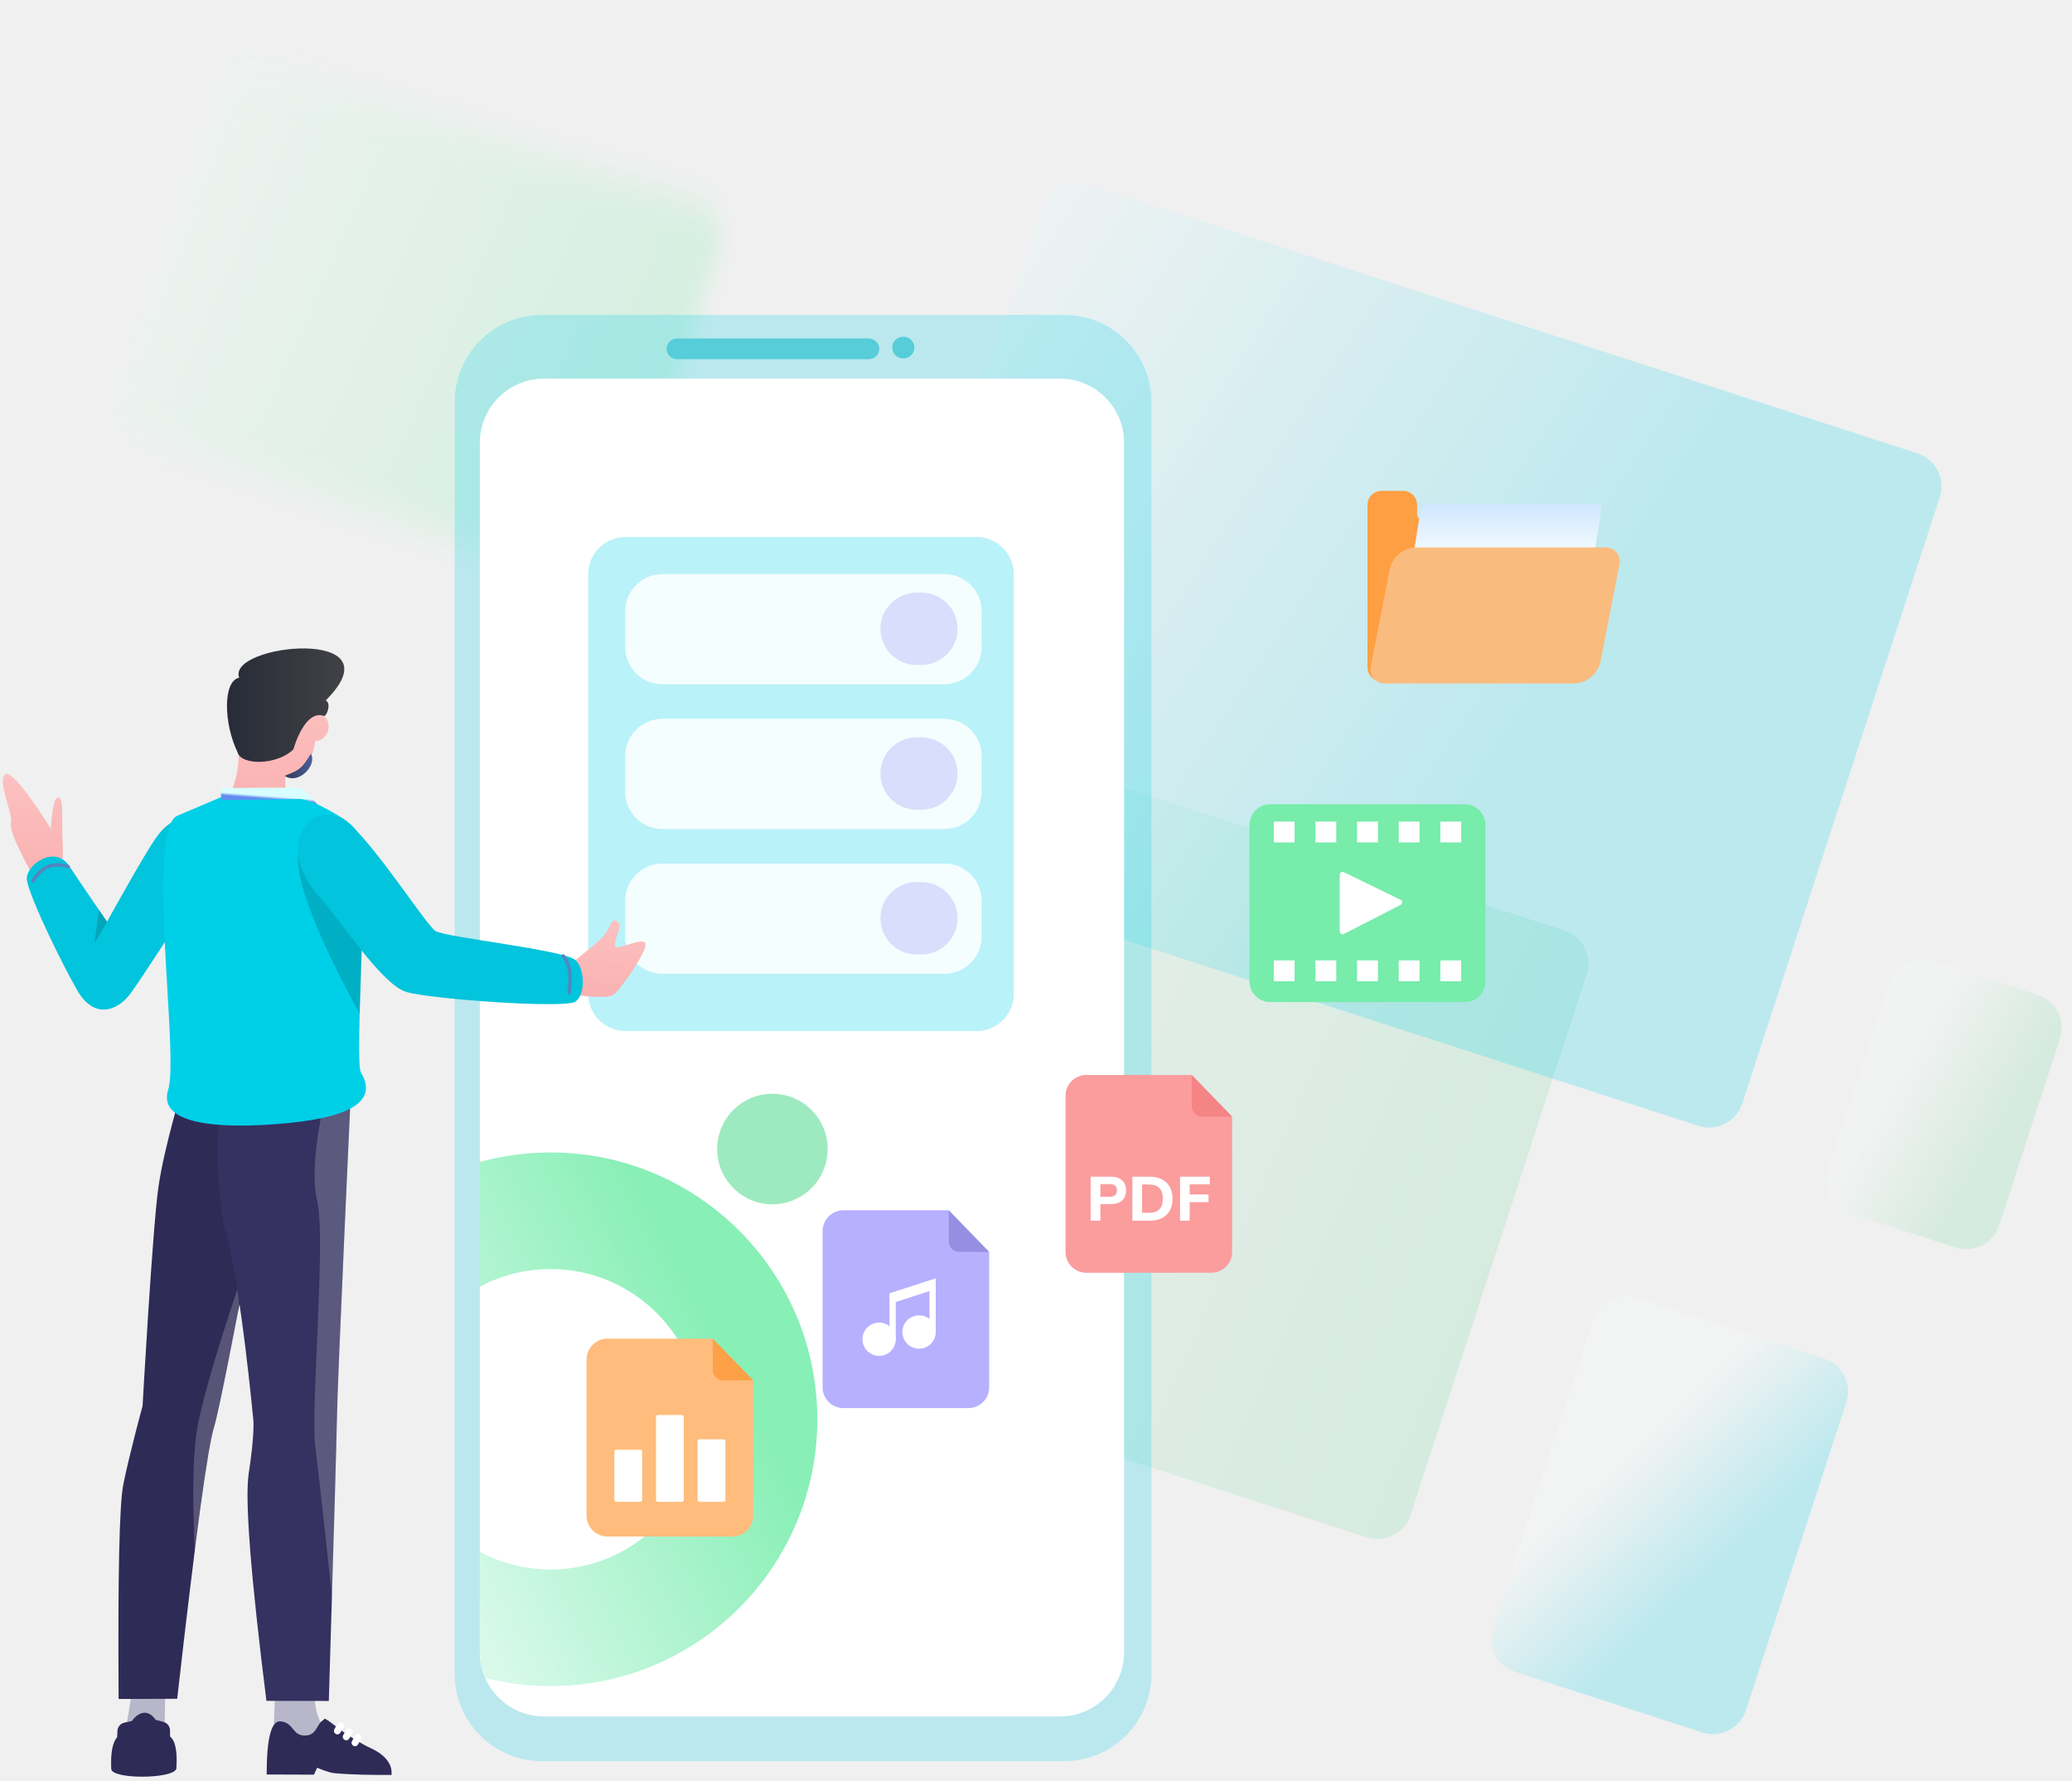
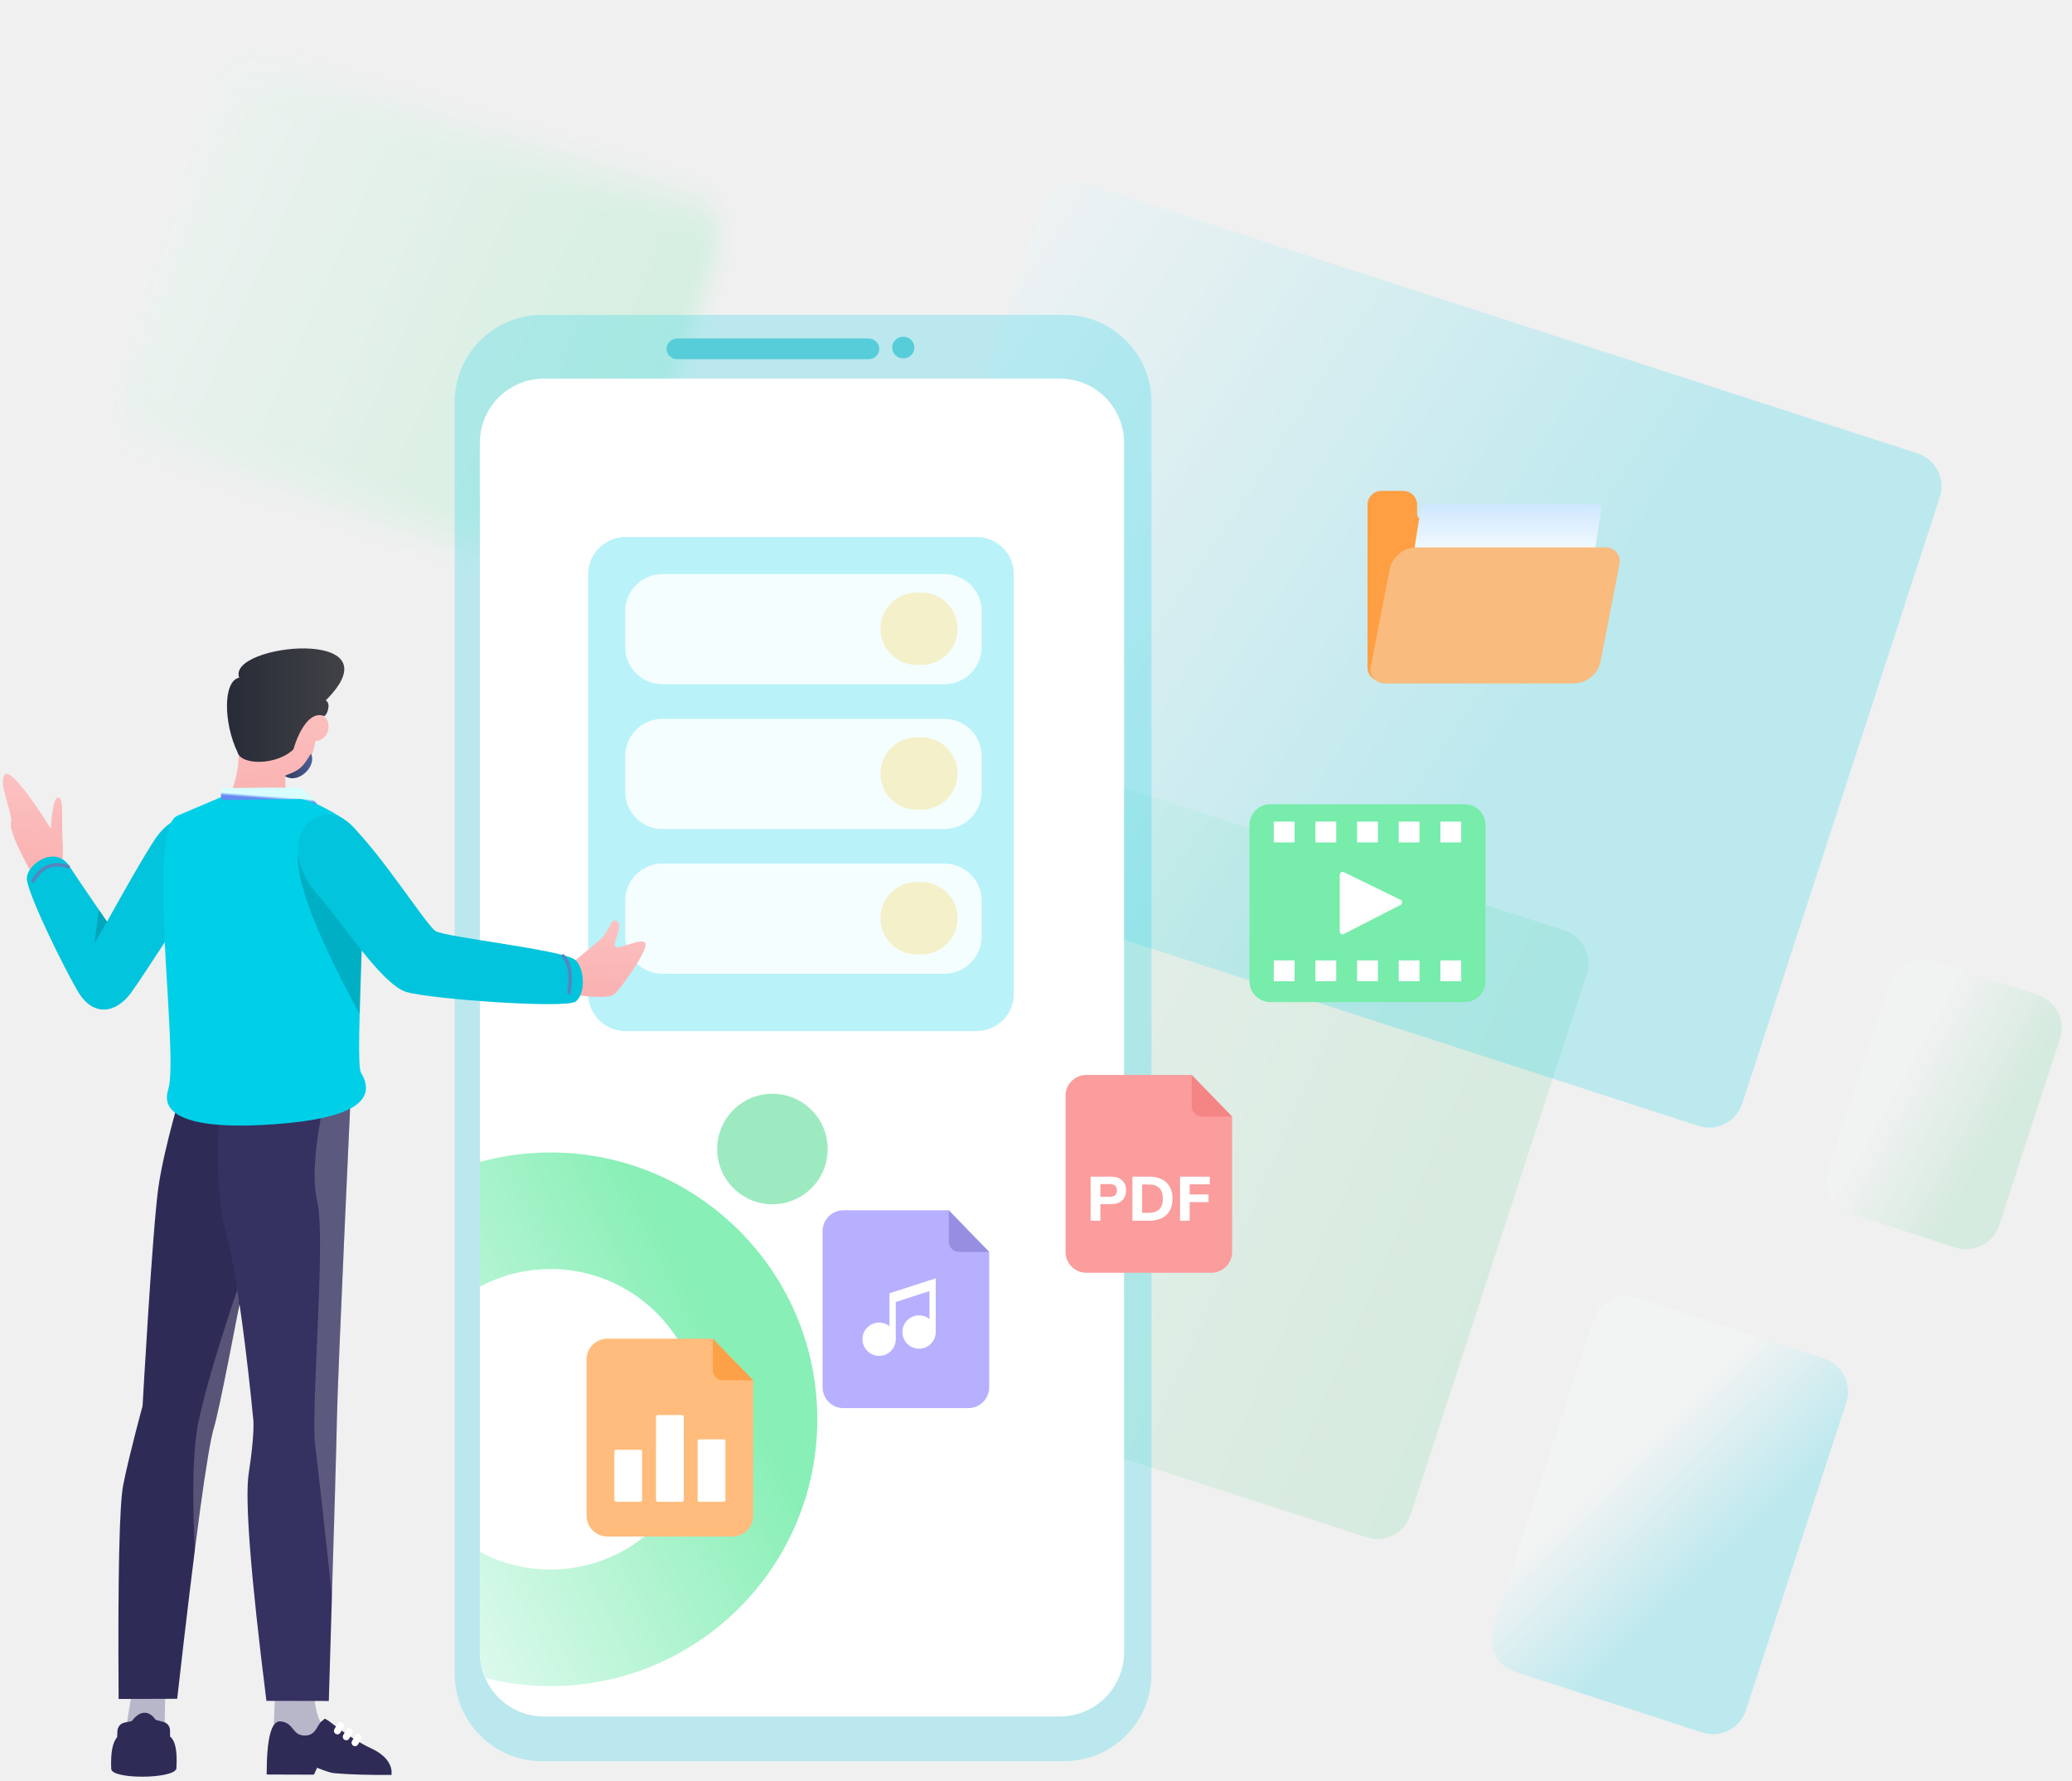
<svg xmlns="http://www.w3.org/2000/svg" xmlns:xlink="http://www.w3.org/1999/xlink" width="597px" height="513px" viewBox="0 0 597 513" version="1.1">
  <defs>
    <linearGradient x1="-27.329%" y1="60.468%" x2="100%" y2="70.075%" id="linearGradient-1">
      <stop stop-color="#FAFEFF" offset="0%" />
      <stop stop-color="#28C76F" offset="100%" />
    </linearGradient>
    <linearGradient x1="-16.145%" y1="50%" x2="63.611%" y2="66.341%" id="linearGradient-2">
      <stop stop-color="#FAFEFF" offset="0%" />
      <stop stop-color="#00CFE8" offset="100%" />
    </linearGradient>
    <linearGradient x1="-27.329%" y1="60.412%" x2="100%" y2="69.966%" id="linearGradient-3">
      <stop stop-color="#FAFEFF" offset="0%" />
      <stop stop-color="#77ECAB" offset="100%" />
    </linearGradient>
    <filter x="-7.9%" y="-10.6%" width="115.8%" height="121.1%" filterUnits="objectBoundingBox" id="filter-4">
      <feGaussianBlur stdDeviation="4" in="SourceGraphic" />
    </filter>
    <linearGradient x1="19.659%" y1="50%" x2="56.243%" y2="79.076%" id="linearGradient-5">
      <stop stop-color="#FAFEFF" offset="0%" />
      <stop stop-color="#00CFE8" offset="100%" />
    </linearGradient>
    <linearGradient x1="14.541%" y1="68.571%" x2="72.927%" y2="85.614%" id="linearGradient-6">
      <stop stop-color="#FAFEFF" offset="0%" />
      <stop stop-color="#28C76F" offset="100%" />
    </linearGradient>
    <path d="M18.522,0 L167.098,0 C177.327,-1.64974968e-14 185.62,8.293 185.62,18.522 L185.62,366.983 C185.62,377.212 177.327,385.505 167.098,385.505 L18.522,385.505 C8.293,385.505 5.42620445e-14,377.212 5.65620158e-14,366.983 L5.65620158e-14,18.522 C5.88619871e-14,8.293 8.293,-1.67360005e-15 18.522,0 Z" id="path-7" />
    <linearGradient x1="0.018%" y1="76.568%" x2="81.727%" y2="34.516%" id="linearGradient-9">
      <stop stop-color="#F8FDFF" offset="0%" />
      <stop stop-color="#88EFB6" offset="100%" />
    </linearGradient>
    <linearGradient x1="62.11%" y1="31.381%" x2="62.11%" y2="-27.478%" id="linearGradient-10">
      <stop stop-color="#F8FDFF" offset="0%" />
      <stop stop-color="#AAD4FF" offset="100%" />
    </linearGradient>
    <linearGradient x1="44.165%" y1="-28.186%" x2="50%" y2="91.05%" id="linearGradient-11">
      <stop stop-color="#FDC6C6" offset="0%" />
      <stop stop-color="#FAB2B2" offset="100%" />
    </linearGradient>
    <linearGradient x1="91.808%" y1="88.138%" x2="-20.059%" y2="88.138%" id="linearGradient-12">
      <stop stop-color="#3F4044" offset="0%" />
      <stop stop-color="#222735" offset="100%" />
    </linearGradient>
    <linearGradient x1="-18.144%" y1="57.498%" x2="171.028%" y2="78.712%" id="linearGradient-13">
      <stop stop-color="#4D63A0" offset="0%" />
      <stop stop-color="#222735" offset="100%" />
    </linearGradient>
    <linearGradient x1="47.464%" y1="-28.186%" x2="50%" y2="91.05%" id="linearGradient-14">
      <stop stop-color="#FDC6C6" offset="0%" />
      <stop stop-color="#FAB2B2" offset="100%" />
    </linearGradient>
    <linearGradient x1="62.492%" y1="44.072%" x2="69.153%" y2="58.936%" id="linearGradient-15">
      <stop stop-color="#D7FFFF" offset="0%" />
      <stop stop-color="#648BF0" offset="100%" />
    </linearGradient>
    <linearGradient x1="42.314%" y1="-27.819%" x2="50%" y2="90.858%" id="linearGradient-16">
      <stop stop-color="#FDC6C6" offset="0%" />
      <stop stop-color="#FAB2B2" offset="100%" />
    </linearGradient>
  </defs>
  <g id="📝-Pages-New" stroke="none" stroke-width="1" fill="none" fill-rule="evenodd">
    <g id="Under-Maintenance" transform="translate(-422, -285)">
      <g id="Illustration" transform="translate(422, 300)">
        <g id="Shape" transform="translate(31, 0)">
          <path d="M171.745,213.977 L396.818,213.805 C402.341,213.801 406.821,218.275 406.826,223.798 C406.826,223.803 406.826,223.808 406.826,223.813 L406.7,387.728 C406.696,393.245 402.225,397.716 396.708,397.721 L171.635,397.893 C166.112,397.897 161.631,393.423 161.627,387.9 C161.627,387.895 161.627,387.89 161.627,387.885 L161.753,223.97 C161.757,218.453 166.228,213.981 171.745,213.977 Z" id="Rectangle" fill="url(#linearGradient-1)" opacity="0.129" transform="translate(284.2264, 305.849) rotate(18) translate(-284.2264, -305.849) " />
          <path d="M244.167,71.88 L496.139,71.688 C501.662,71.684 506.142,76.157 506.146,81.68 C506.146,81.685 506.146,81.69 506.146,81.696 L506.006,265.494 C506.001,271.011 501.53,275.482 496.013,275.486 L244.042,275.678 C238.519,275.683 234.039,271.209 234.034,265.686 C234.034,265.681 234.034,265.676 234.034,265.671 L234.175,81.873 C234.179,76.356 238.651,71.885 244.167,71.88 Z" id="Rectangle" fill="url(#linearGradient-2)" opacity="0.216" transform="translate(370.0903, 173.6832) rotate(18) translate(-370.0903, -173.6832) " />
          <path d="M23.998,20.908 L155.425,20.807 C160.948,20.803 165.428,25.277 165.432,30.8 C165.432,30.805 165.432,30.81 165.432,30.815 L165.361,124.147 C165.357,129.664 160.885,134.135 155.369,134.139 L23.941,134.239 C18.419,134.244 13.938,129.77 13.934,124.247 C13.934,124.242 13.934,124.237 13.934,124.232 L14.005,30.9 C14.009,25.383 18.481,20.912 23.998,20.908 Z" id="Rectangle" fill="url(#linearGradient-3)" opacity="0.227" filter="url(#filter-4)" transform="translate(89.6831, 77.52342) rotate(18) translate(-89.6831, -77.52342) " />
          <path d="M421.71,364.921 L478.42,364.878 C483.943,364.874 488.423,369.347 488.428,374.87 C488.428,374.875 488.428,374.88 488.428,374.886 L488.356,468.217 C488.352,473.734 483.881,478.205 478.364,478.21 L421.654,478.253 C416.131,478.257 411.651,473.783 411.646,468.26 C411.646,468.255 411.646,468.25 411.646,468.245 L411.718,374.914 C411.722,369.397 416.193,364.925 421.71,364.921 Z" id="Rectangle" fill="url(#linearGradient-5)" opacity="0.216" transform="translate(450.0369, 421.5654) rotate(18) translate(-450.0369, -421.5654) " />
          <path d="M513.264,264.906 L545.068,264.881 C550.59,264.877 555.071,269.351 555.075,274.874 C555.075,274.879 555.075,274.884 555.075,274.889 L555.032,331.437 C555.028,336.954 550.556,341.426 545.04,341.43 L513.236,341.454 C507.713,341.458 503.232,336.985 503.228,331.462 C503.228,331.457 503.228,331.452 503.228,331.446 L503.271,274.898 C503.275,269.381 507.747,264.91 513.264,264.906 Z" id="Rectangle" fill="url(#linearGradient-6)" opacity="0.129" transform="translate(529.1516, 303.1677) rotate(18) translate(-529.1516, -303.1677) " />
        </g>
        <g id="Cloud-Storage" transform="translate(0, 76)">
          <g id="Phone1" transform="translate(131.0107, -0.2657)">
            <path d="M25.137,0 L175.622,0 C189.504,-6.10293932e-15 200.759,11.254 200.759,25.137 L200.759,391.594 C200.759,405.477 189.504,416.731 175.622,416.731 L25.137,416.731 C11.254,416.731 3.15183647e-14,405.477 -2.82810079e-14,391.594 L-2.82810079e-14,25.137 C-3.3533872e-14,11.254 11.254,-1.00248804e-15 25.137,0 Z" id="Rectangle" fill-opacity="0.225" fill="#00CFE8" />
            <g id="Group-52" transform="translate(7.240478, 18.34999)">
              <mask id="mask-8" fill="white">
                <use xlink:href="#path-7" />
              </mask>
              <use id="Rectangle" fill="#FFFFFF" xlink:href="#path-7" />
              <ellipse id="Oval" fill-opacity="0.642" fill="#68DE9E" mask="url(#mask-8)" cx="84.304" cy="221.997" rx="15.921" ry="15.924" />
              <path d="M20.372,222.992 C62.825,222.992 97.24,257.413 97.24,299.874 C97.24,342.334 62.825,376.755 20.372,376.755 C-22.081,376.755 -56.495,342.334 -56.495,299.874 C-56.495,257.413 -22.081,222.992 20.372,222.992 Z M20.372,256.581 C-3.533,256.581 -22.913,275.964 -22.913,299.874 C-22.913,323.783 -3.533,343.166 20.372,343.166 C44.278,343.166 63.657,323.783 63.657,299.874 C63.657,275.964 44.278,256.581 20.372,256.581 Z" id="Oval" fill="url(#linearGradient-9)" mask="url(#mask-8)" />
            </g>
            <path d="M119.222,6.798 C120.939,6.798 122.331,8.135 122.331,9.784 C122.331,11.396 121,12.71 119.336,12.767 L119.222,12.769 L64.159,12.769 C62.442,12.769 61.05,11.433 61.05,9.784 C61.05,8.171 62.381,6.858 64.045,6.8 L64.159,6.798 L119.222,6.798 Z" id="Path" fill="#56CDD9" fill-rule="nonzero" />
            <path d="M129.335,6.3 C131.053,6.3 132.445,7.693 132.445,9.41 C132.445,11.09 131.114,12.459 129.449,12.519 L129.335,12.521 L129.172,12.521 C127.455,12.521 126.063,11.128 126.063,9.41 C126.063,7.731 127.394,6.362 129.058,6.302 L129.172,6.3 L129.335,6.3 Z" id="Path" fill="#56CDD9" fill-rule="nonzero" />
          </g>
          <g id="Group-28" transform="translate(307.0107, 218.7343)">
            <path d="M6,0 L36.364,0 L36.364,0 L48,12 L48,51 C48,54.314 45.314,57 42,57 L6,57 C2.686,57 4.05812251e-16,54.314 0,51 L0,6 C-4.05812251e-16,2.686 2.686,6.08718376e-16 6,0 Z" id="Rectangle" fill="#FB9C9D" />
            <path d="M10.041,42 L10.041,37.23 L13.065,37.23 C14.445,37.23 15.519,36.882 16.287,36.186 C17.055,35.49 17.439,34.518 17.439,33.27 C17.439,32.022 17.055,31.05 16.287,30.354 C15.519,29.658 14.445,29.31 13.065,29.31 L13.065,29.31 L7.233,29.31 L7.233,42 L10.041,42 Z M12.705,35.106 L10.041,35.106 L10.041,31.452 L12.705,31.452 C13.413,31.452 13.941,31.602 14.289,31.902 C14.637,32.202 14.811,32.664 14.811,33.288 C14.811,34.5 14.109,35.106 12.705,35.106 L12.705,35.106 Z M24.189,42 C25.581,42 26.775,41.748 27.771,41.244 C28.767,40.74 29.526,40.011 30.048,39.057 C30.57,38.103 30.831,36.966 30.831,35.646 C30.831,34.326 30.567,33.192 30.039,32.244 C29.511,31.296 28.749,30.57 27.753,30.066 C26.757,29.562 25.569,29.31 24.189,29.31 L24.189,29.31 L19.257,29.31 L19.257,42 L24.189,42 Z M23.991,39.732 L22.065,39.732 L22.065,31.578 L23.991,31.578 C26.691,31.578 28.041,32.934 28.041,35.646 C28.041,38.37 26.691,39.732 23.991,39.732 L23.991,39.732 Z M35.763,42 L35.763,36.654 L41.199,36.654 L41.199,34.44 L35.763,34.44 L35.763,31.524 L41.559,31.524 L41.559,29.31 L32.991,29.31 L32.991,42 L35.763,42 Z" id="PDF" fill="#FFFFFF" />
            <path d="M48,12 L39.364,12 C37.707,12 36.364,10.657 36.364,9 L36.364,0 L36.364,0 L48,12 Z" id="Path" fill="#EA5455" fill-rule="nonzero" opacity="0.34" />
          </g>
          <g id="Group-28" transform="translate(169.0107, 294.7343)">
            <path d="M6,0 L36.364,0 L36.364,0 L48,12 L48,51 C48,54.314 45.314,57 42,57 L6,57 C2.686,57 4.05812251e-16,54.314 0,51 L0,6 C-4.05812251e-16,2.686 2.686,6.08718376e-16 6,0 Z" id="Rectangle" fill="#FFBC7C" />
            <path d="M8.5,32 L15.5,32 C15.776,32 16,32.224 16,32.5 L16,46.5 C16,46.776 15.776,47 15.5,47 L8.5,47 C8.224,47 8,46.776 8,46.5 L8,32.5 C8,32.224 8.224,32 8.5,32 Z" id="Rectangle" fill="#FFFFFF" />
            <path d="M20.5,22 L27.5,22 C27.776,22 28,22.224 28,22.5 L28,46.5 C28,46.776 27.776,47 27.5,47 L20.5,47 C20.224,47 20,46.776 20,46.5 L20,22.5 C20,22.224 20.224,22 20.5,22 Z" id="Rectangle" fill="#FFFFFF" />
            <path d="M32.5,29 L39.5,29 C39.776,29 40,29.224 40,29.5 L40,46.5 C40,46.776 39.776,47 39.5,47 L32.5,47 C32.224,47 32,46.776 32,46.5 L32,29.5 C32,29.224 32.224,29 32.5,29 Z" id="Rectangle" fill="#FFFFFF" />
            <path d="M48,12 L39.364,12 C37.707,12 36.364,10.657 36.364,9 L36.364,0 L36.364,0 L48,12 Z" id="Path" fill="#FC9735" fill-rule="nonzero" opacity="0.733" />
          </g>
          <g id="Group-28" transform="translate(237.0107, 257.7343)">
            <path d="M6,0 L36.364,0 L36.364,0 L48,12 L48,51 C48,54.314 45.314,57 42,57 L6,57 C2.686,57 4.05812251e-16,54.314 0,51 L0,6 C-4.05812251e-16,2.686 2.686,6.08718376e-16 6,0 Z" id="Rectangle" fill="#B7B0FF" />
            <g id="Group-31" transform="translate(11, 19)" fill="#FFFFFF">
              <path d="M5.291,22.95 C7.942,22.95 10.091,20.801 10.091,18.15 C10.091,15.499 7.942,13.35 5.291,13.35 C2.64,13.35 0.491,15.499 0.491,18.15 C0.491,20.801 2.64,22.95 5.291,22.95 Z" id="Oval" />
              <path d="M16.8,20.878 C19.451,20.878 21.6,18.729 21.6,16.078 C21.6,13.427 19.451,11.278 16.8,11.278 C14.149,11.278 12,13.427 12,16.078 C12,18.729 14.149,20.878 16.8,20.878 Z" id="Oval" />
              <polygon id="Path" points="21.6 0.604 21.6 15.717 19.8 15.717 19.799 4.278 10.077 7.429 10.077 18.006 8.277 18.006 8.278 4.921" />
            </g>
            <path d="M48,12 L39.364,12 C37.707,12 36.364,10.657 36.364,9 L36.364,0 L36.364,0 L48,12 Z" id="Path" fill="#564EA6" fill-rule="nonzero" opacity="0.34" />
          </g>
          <g id="Group-73" transform="translate(231.0107, 135.2343) scale(-1, 1) translate(-231.0107, -135.2343) translate(169.0107, 63.7343)">
            <path d="M11.641,0 L112.796,0 C118.734,-1.09082333e-15 123.548,4.814 123.548,10.752 L123.548,131.612 C123.548,137.551 118.734,142.364 112.796,142.364 L11.641,142.364 C5.703,142.364 0.889,137.551 0.889,131.612 L0.889,10.752 C0.889,4.814 5.703,2.86718017e-15 11.641,0 Z" id="Rectangle" fill="#00CFE8" opacity="0.273" />
            <path d="M20.918,10.677 L102.13,10.677 C108.068,10.677 112.882,15.491 112.882,21.429 L112.882,31.679 C112.882,37.617 108.068,42.431 102.13,42.431 L20.918,42.431 C14.98,42.431 10.166,37.617 10.166,31.679 L10.166,21.429 C10.166,15.491 14.98,10.677 20.918,10.677 Z" id="Rectangle" fill="#F4FEFF" />
-             <path d="M27.537,16.016 L28.904,16.016 C34.662,16.016 39.331,20.684 39.331,26.443 C39.331,32.202 34.662,36.87 28.904,36.87 L27.537,36.87 C21.778,36.87 17.11,32.202 17.11,26.443 C17.11,20.684 21.778,16.016 27.537,16.016 Z" id="Rectangle" fill-opacity="0.21" fill="#7367F0" />
+             <path d="M27.537,16.016 L28.904,16.016 C34.662,16.016 39.331,20.684 39.331,26.443 C39.331,32.202 34.662,36.87 28.904,36.87 L27.537,36.87 C21.778,36.87 17.11,32.202 17.11,26.443 C17.11,20.684 21.778,16.016 27.537,16.016 Z" id="Rectangle" fill-opacity="0.21" fill="#f5bc04" />
            <path d="M20.918,52.386 L102.13,52.386 C108.068,52.386 112.882,57.2 112.882,63.138 L112.882,73.388 C112.882,79.326 108.068,84.14 102.13,84.14 L20.918,84.14 C14.98,84.14 10.166,79.326 10.166,73.388 L10.166,63.138 C10.166,57.2 14.98,52.386 20.918,52.386 Z" id="Rectangle" fill="#F4FEFF" />
-             <path d="M27.537,57.724 L28.904,57.724 C34.662,57.724 39.331,62.393 39.331,68.151 C39.331,73.91 34.662,78.579 28.904,78.579 L27.537,78.579 C21.778,78.579 17.11,73.91 17.11,68.151 C17.11,62.393 21.778,57.724 27.537,57.724 Z" id="Rectangle" fill-opacity="0.21" fill="#7367F0" />
+             <path d="M27.537,57.724 L28.904,57.724 C34.662,57.724 39.331,62.393 39.331,68.151 C39.331,73.91 34.662,78.579 28.904,78.579 L27.537,78.579 C21.778,78.579 17.11,73.91 17.11,68.151 C17.11,62.393 21.778,57.724 27.537,57.724 Z" id="Rectangle" fill-opacity="0.21" fill="#f5bc04" />
            <path d="M20.918,94.094 L102.13,94.094 C108.068,94.094 112.882,98.908 112.882,104.846 L112.882,115.096 C112.882,121.034 108.068,125.848 102.13,125.848 L20.918,125.848 C14.98,125.848 10.166,121.034 10.166,115.096 L10.166,104.846 C10.166,98.908 14.98,94.094 20.918,94.094 Z" id="Rectangle" fill="#F4FEFF" />
-             <path d="M27.537,99.433 L28.904,99.433 C34.662,99.433 39.331,104.101 39.331,109.86 C39.331,115.618 34.662,120.287 28.904,120.287 L27.537,120.287 C21.778,120.287 17.11,115.618 17.11,109.86 C17.11,104.101 21.778,99.433 27.537,99.433 Z" id="Rectangle" fill-opacity="0.21" fill="#7367F0" />
+             <path d="M27.537,99.433 L28.904,99.433 C34.662,99.433 39.331,104.101 39.331,109.86 C39.331,115.618 34.662,120.287 28.904,120.287 L27.537,120.287 C21.778,120.287 17.11,115.618 17.11,109.86 C17.11,104.101 21.778,99.433 27.537,99.433 Z" id="Rectangle" fill-opacity="0.21" fill="#f5bc04" />
          </g>
          <g id="Group-37" transform="translate(394.0107, 49.7343)">
            <path d="M4,0.706 L10.295,0.706 C12.505,0.706 14.295,2.496 14.295,4.706 L14.295,7.54 C14.295,8.213 14.841,8.759 15.515,8.759 L60.926,8.759 C63.136,8.759 64.926,10.55 64.926,12.759 L64.926,51.573 C64.926,53.782 63.136,55.573 60.926,55.573 L4,55.573 C1.791,55.573 -2.83808297e-15,53.782 0,51.573 L0,4.706 C-2.705415e-16,2.496 1.791,0.706 4,0.706 Z" id="Rectangle" fill="#FF9F43" />
            <path d="M16.607,4.516 L66.201,4.516 C66.875,4.516 67.421,5.062 67.421,5.735 C67.421,5.799 67.416,5.864 67.405,5.927 L59.954,52.641 C59.86,53.232 59.35,53.668 58.75,53.668 L9.156,53.668 C8.483,53.668 7.937,53.122 7.937,52.449 C7.937,52.384 7.942,52.32 7.952,52.257 L15.403,5.543 C15.497,4.951 16.008,4.516 16.607,4.516 Z" id="Rectangle" fill="url(#linearGradient-10)" />
            <path d="M72.621,21.762 L67.185,49.719 C66.454,53.478 63.162,56.192 59.332,56.192 L4.853,56.192 C2.643,56.192 0.853,54.401 0.853,52.192 C0.853,51.936 0.877,51.68 0.926,51.429 L6.362,23.472 C7.093,19.712 10.385,16.998 14.215,16.998 L68.694,16.998 C70.903,16.998 72.694,18.789 72.694,20.998 C72.694,21.255 72.67,21.51 72.621,21.762 Z" id="Rectangle" fill="#FABB7E" />
          </g>
          <g id="Group-28" transform="translate(360.0107, 140.7343)">
            <path d="M6,0 L62,0 C65.314,1.44626758e-15 68,2.686 68,6 L68,51 C68,54.314 65.314,57 62,57 L6,57 C2.686,57 3.9323804e-15,54.314 0,51 L0,6 C-1.29399067e-15,2.686 2.686,-2.79460044e-16 6,0 Z" id="Rectangle" fill="#77ECAB" />
            <path d="M26,20.306 L26,36.663 C26,37.114 26.366,37.48 26.816,37.48 C26.946,37.48 27.074,37.449 27.189,37.39 L43.547,28.995 C43.948,28.789 44.106,28.297 43.901,27.896 C43.82,27.738 43.69,27.612 43.532,27.534 L27.174,19.571 C26.768,19.374 26.28,19.543 26.082,19.948 C26.028,20.06 26,20.182 26,20.306 Z" id="Path-6" fill="#FFFFFF" />
            <rect id="Rectangle" fill="#FFFFFF" x="7" y="5" width="6" height="6" />
            <rect id="Rectangle" fill="#FFFFFF" x="19" y="5" width="6" height="6" />
            <rect id="Rectangle" fill="#FFFFFF" x="31" y="5" width="6" height="6" />
            <rect id="Rectangle" fill="#FFFFFF" x="43" y="5" width="6" height="6" />
            <rect id="Rectangle" fill="#FFFFFF" x="55" y="5" width="6" height="6" />
            <rect id="Rectangle" fill="#FFFFFF" x="7" y="45" width="6" height="6" />
            <rect id="Rectangle" fill="#FFFFFF" x="19" y="45" width="6" height="6" />
            <rect id="Rectangle" fill="#FFFFFF" x="31" y="45" width="6" height="6" />
            <rect id="Rectangle" fill="#FFFFFF" x="43" y="45" width="6" height="6" />
            <rect id="Rectangle" fill="#FFFFFF" x="55" y="45" width="6" height="6" />
          </g>
          <g id="Men3.6" transform="translate(93.01068, 258.2343) scale(-1, 1) translate(-93.01068, -258.2343) translate(0.010677, 94.7343)">
            <g id="Head1" transform="translate(104.9358, 10.40496) scale(-1, 1) translate(-104.9358, -10.40496) translate(87.52941, 0.465751)" />
            <g id="RLeg" transform="translate(105.4332, 126.6937)">
              <polygon id="Path" fill="#B8B6C9" points="42.152 172.765 45.755 194.521 33.327 194.455 32.907 172.424" />
              <path d="M46.742,186.308 L46.83,188.141 C48.157,189.608 48.724,192.641 48.532,197.239 C48.532,200.315 30.75,200.224 29.764,197.239 C29.427,192.249 30.032,189.151 31.578,187.945 L31.587,186.175 C31.594,185.026 32.371,184.024 33.486,183.726 L35.736,183.124 C37.678,180.301 40.325,180.4 42.592,183.477 L44.724,183.937 C45.859,184.183 46.687,185.155 46.742,186.308 Z" id="Path" fill="#2F2B57" />
              <path d="M0,1.255 C0,1.255 16.07,89.535 18.888,98.728 C20.766,104.857 24.31,130.97 29.52,177.066 L46.4,177.115 C46.639,141.63 46.191,121.036 45.054,115.333 C43.349,106.779 39.5,92.69 39.5,92.69 C39.5,92.69 36.64,41.545 34.93,29.615 C33.219,17.684 27.728,0 27.728,0 L0,1.255 Z" id="Path" fill="#2F2B57" />
              <path d="M12.23,66.743 L10.688,54.727 L11.816,58.036 C17.434,74.609 21.254,87.475 23.275,96.632 C24.977,104.338 25.334,117.642 24.348,136.543 L23.228,127.281 C21.612,114.165 20.041,102.654 18.93,98.87 L18.82,98.503 C17.777,94.908 15.176,82.017 12.23,66.743 Z" id="Path" fill-opacity="0.192" fill="#FFFFFF" />
            </g>
            <g id="LLeg" transform="translate(72.60963, 127.6876)">
              <path d="M34.149,174.863 L22.805,174.939 L22.802,175.257 C22.765,176.819 22.339,183.709 17.784,186.354 L16.875,186.89 C11.746,189.963 4.65,194.906 4.65,194.906 L35.015,195.939 L34.149,174.863 Z" id="Path" fill="#B8B6C9" />
              <path d="M32.58,182.579 C35.239,182.335 36.569,187.437 36.569,197.886 L22.951,197.936 L22.028,195.939 L21.161,196.287 C19.315,197.013 18.003,197.413 17.227,197.488 L16.506,197.554 C12.688,197.884 7.397,198.039 0.632,198.018 L0.61,197.901 C0.495,197.193 0.192,193.412 6.072,190.539 L6.348,190.407 C13.052,187.266 17.964,182.83 19.024,182.239 L19.076,182.212 C20.026,181.745 19.406,181.481 20.756,182.579 C22.106,183.677 22.328,186.565 25.387,186.656 C29.323,186.772 28.59,182.947 32.58,182.579 Z" id="Path" fill="#2F2B57" />
              <path d="M48.299,41.869 C43.948,57.557 40.402,95.868 40.402,95.868 C40.402,95.868 40.001,99.904 41.735,111.084 C42.89,118.537 41.191,140.398 36.638,176.666 L18.662,176.702 C17.184,127.98 16.41,101.056 16.34,95.932 C16.176,83.947 12.289,0.851 12.289,0.851 L49.675,0 C49.675,0 52.65,26.18 48.299,41.869 Z" id="Path" fill="#353160" />
              <path d="M22.086,32.298 L22.016,32.605 C19.433,43.465 23.862,91.593 22.601,103.037 L22.099,107.131 C21.223,114.488 19.74,127.901 17.65,147.369 L17.197,131.073 C16.78,115.587 16.427,101.015 16.35,96.583 L16.34,95.932 C16.176,83.947 12.289,0.851 12.289,0.851 L19.283,0.693 L19.589,2.037 C22.676,15.806 23.509,25.893 22.086,32.298 L22.086,32.298 Z" id="Path" fill-opacity="0.192" fill="#FFFFFF" />
              <line x1="16.177" y1="185.315" x2="15.316" y2="183.822" id="Path-47" stroke="#FFFFFF" stroke-width="2" stroke-linecap="round" />
              <line x1="13.64" y1="187.021" x2="12.78" y2="185.528" id="Path-47" stroke="#FFFFFF" stroke-width="2" stroke-linecap="round" />
              <line x1="11.104" y1="188.727" x2="10.243" y2="187.234" id="Path-47" stroke="#FFFFFF" stroke-width="2" stroke-linecap="round" />
            </g>
            <g id="Head" transform="translate(86.53476, 0.465751)">
              <path d="M7.499,19.704 C3.594,20.131 3.871,26.991 8.624,27.349 C9.596,33.962 13.061,37.112 17.285,37.477 L17.051,47.479 L35.735,47.468 C35.735,47.468 30.474,40.402 30.736,30.729 C30.998,21.055 30.56,11.968 30.56,11.968 L6.359,12.401 L7.499,19.704 Z" id="Path" fill="url(#linearGradient-11)" />
              <path d="M28.73,15.629 C30.414,16.442 29.074,20.115 28.221,20.115 C24.31,18.569 21.067,24.134 19.419,29.723 C14.737,34.313 4.394,34.414 3.325,30.575 C-0.72,22.166 -0.919,10.008 3.802,9.069 C0.096,-0.702 50.146,-5.814 28.73,15.629 Z" id="Path" fill="url(#linearGradient-12)" transform="translate(17.1775, 16.97888) scale(-1, 1) translate(-17.1775, -16.97888) " />
              <path d="M9.804,31.096 C9.997,30.674 11.143,33.559 12.996,35.105 C14.913,36.705 17.792,37.173 17.285,37.477 C13.395,39.806 8.238,34.529 9.804,31.096 Z" id="Path-45" fill="url(#linearGradient-13)" />
            </g>
            <g id="Group-9" transform="translate(124.3316, 37.24083)">
              <path d="M44.167,29.332 C44.167,29.332 43.346,23.805 43.607,20.168 C44.089,13.441 43.167,7.767 44.657,6.884 C46.567,5.752 47.045,15.795 47.045,15.795 C47.045,15.795 57.956,-1.966 60.23,0.18 C62.505,2.325 57.76,11.659 58.512,14.358 C59.265,17.057 51.746,30.11 51.746,30.11 L44.167,29.332 Z" id="Path" fill="url(#linearGradient-14)" />
              <path d="M3.834,32.525 C3.834,32.525 20.361,58.232 24.012,63.217 C27.842,68.445 34.605,70.76 39.405,62.42 C43.651,55.041 52.741,36.564 53.892,30.82 C54.75,26.535 45.958,20.147 41.733,26.551 C37.507,32.954 30.834,42.583 30.834,42.583 C30.834,42.583 19.859,22.702 16.438,18.011 C7.213,5.361 -6.844,16.72 3.834,32.525 Z" id="Path" fill="#02C4DC" />
              <polygon id="Path" fill-opacity="0.16" fill="#000000" points="30.834 42.583 34.465 48.835 33.142 39.185" />
              <path d="M41.935,27.118 C45.68,25.639 49.232,26.039 52.361,30.556" id="Path-54" stroke="#5386BF" stroke-linecap="round" transform="translate(47.14758, 28.45218) rotate(4) translate(-47.14758, -28.45218) " />
            </g>
            <g id="Group-17" transform="translate(80.56685, 41.21651)">
              <path d="M39.679,1.854 L20.372,1.979 L19.582,2.298 C16.397,3.604 4.569,8.689 2.365,13.045 C-1.317,20.322 3.534,78.629 1.419,82.148 C-3.042,89.571 2.786,94.689 22.149,96.626 L22.74,96.683 C42.576,98.574 60.174,97.026 56.981,87.02 C53.787,77.014 63.559,12.567 54.395,8.116 C44.584,3.942 39.679,1.854 39.679,1.854 Z" id="Path" fill="#00CFE8" />
              <path d="M18.857,16.622 C21.718,22.848 16.036,39.053 1.813,65.237 L1.637,59.388 C1.172,44.787 0.488,26.99 1.347,18.034 C10.33,11.236 16.167,10.764 18.857,16.622 Z" id="Path" fill-opacity="0.16" fill="#000000" />
              <path d="M19.073,0.146 C20.274,-0.182 40.387,0.146 41.186,0.146 C41.985,0.146 41.985,3.563 41.186,3.563 C40.698,3.563 34.46,3.47 19.072,3.284 C18.146,3.273 16.448,3.791 13.979,4.837 C16.574,1.928 18.272,0.364 19.073,0.146 Z" id="Rectangle" fill="url(#linearGradient-15)" />
            </g>
            <g id="Group-8" transform="translate(0, 48.17396)">
              <path d="M21.616,52.587 C21.616,52.587 11.086,54.259 9.1,52.617 C7.113,50.975 -0.799,39.815 0.066,37.894 C0.93,35.974 8.149,40.035 8.764,38.814 C9.555,37.246 5.472,31.649 9.05,31.323 C9.971,31.239 10.622,34.683 13.216,36.952 C15.809,39.222 22.069,44.255 22.069,44.255 L21.616,52.587 Z" id="Path" fill="url(#linearGradient-16)" />
              <path d="M85.25,3.457 C76.15,12.116 63.265,32.562 60.52,34.363 C57.774,36.165 23.431,39.798 20.197,42.731 C17.496,45.181 17.253,52.634 20.197,54.702 C23.142,56.769 61.809,53.998 68.901,51.931 C75.993,49.865 88.14,30.932 93.565,25.022 C108.739,8.495 94.35,-5.201 85.25,3.457 Z" id="Path" fill="#02C4DC" />
              <path d="M23.77,41.531 C22.069,43.52 21.211,46.419 22.069,52.083" id="Path-53" stroke="#5386BF" stroke-linecap="round" />
            </g>
          </g>
        </g>
      </g>
    </g>
  </g>
</svg>
